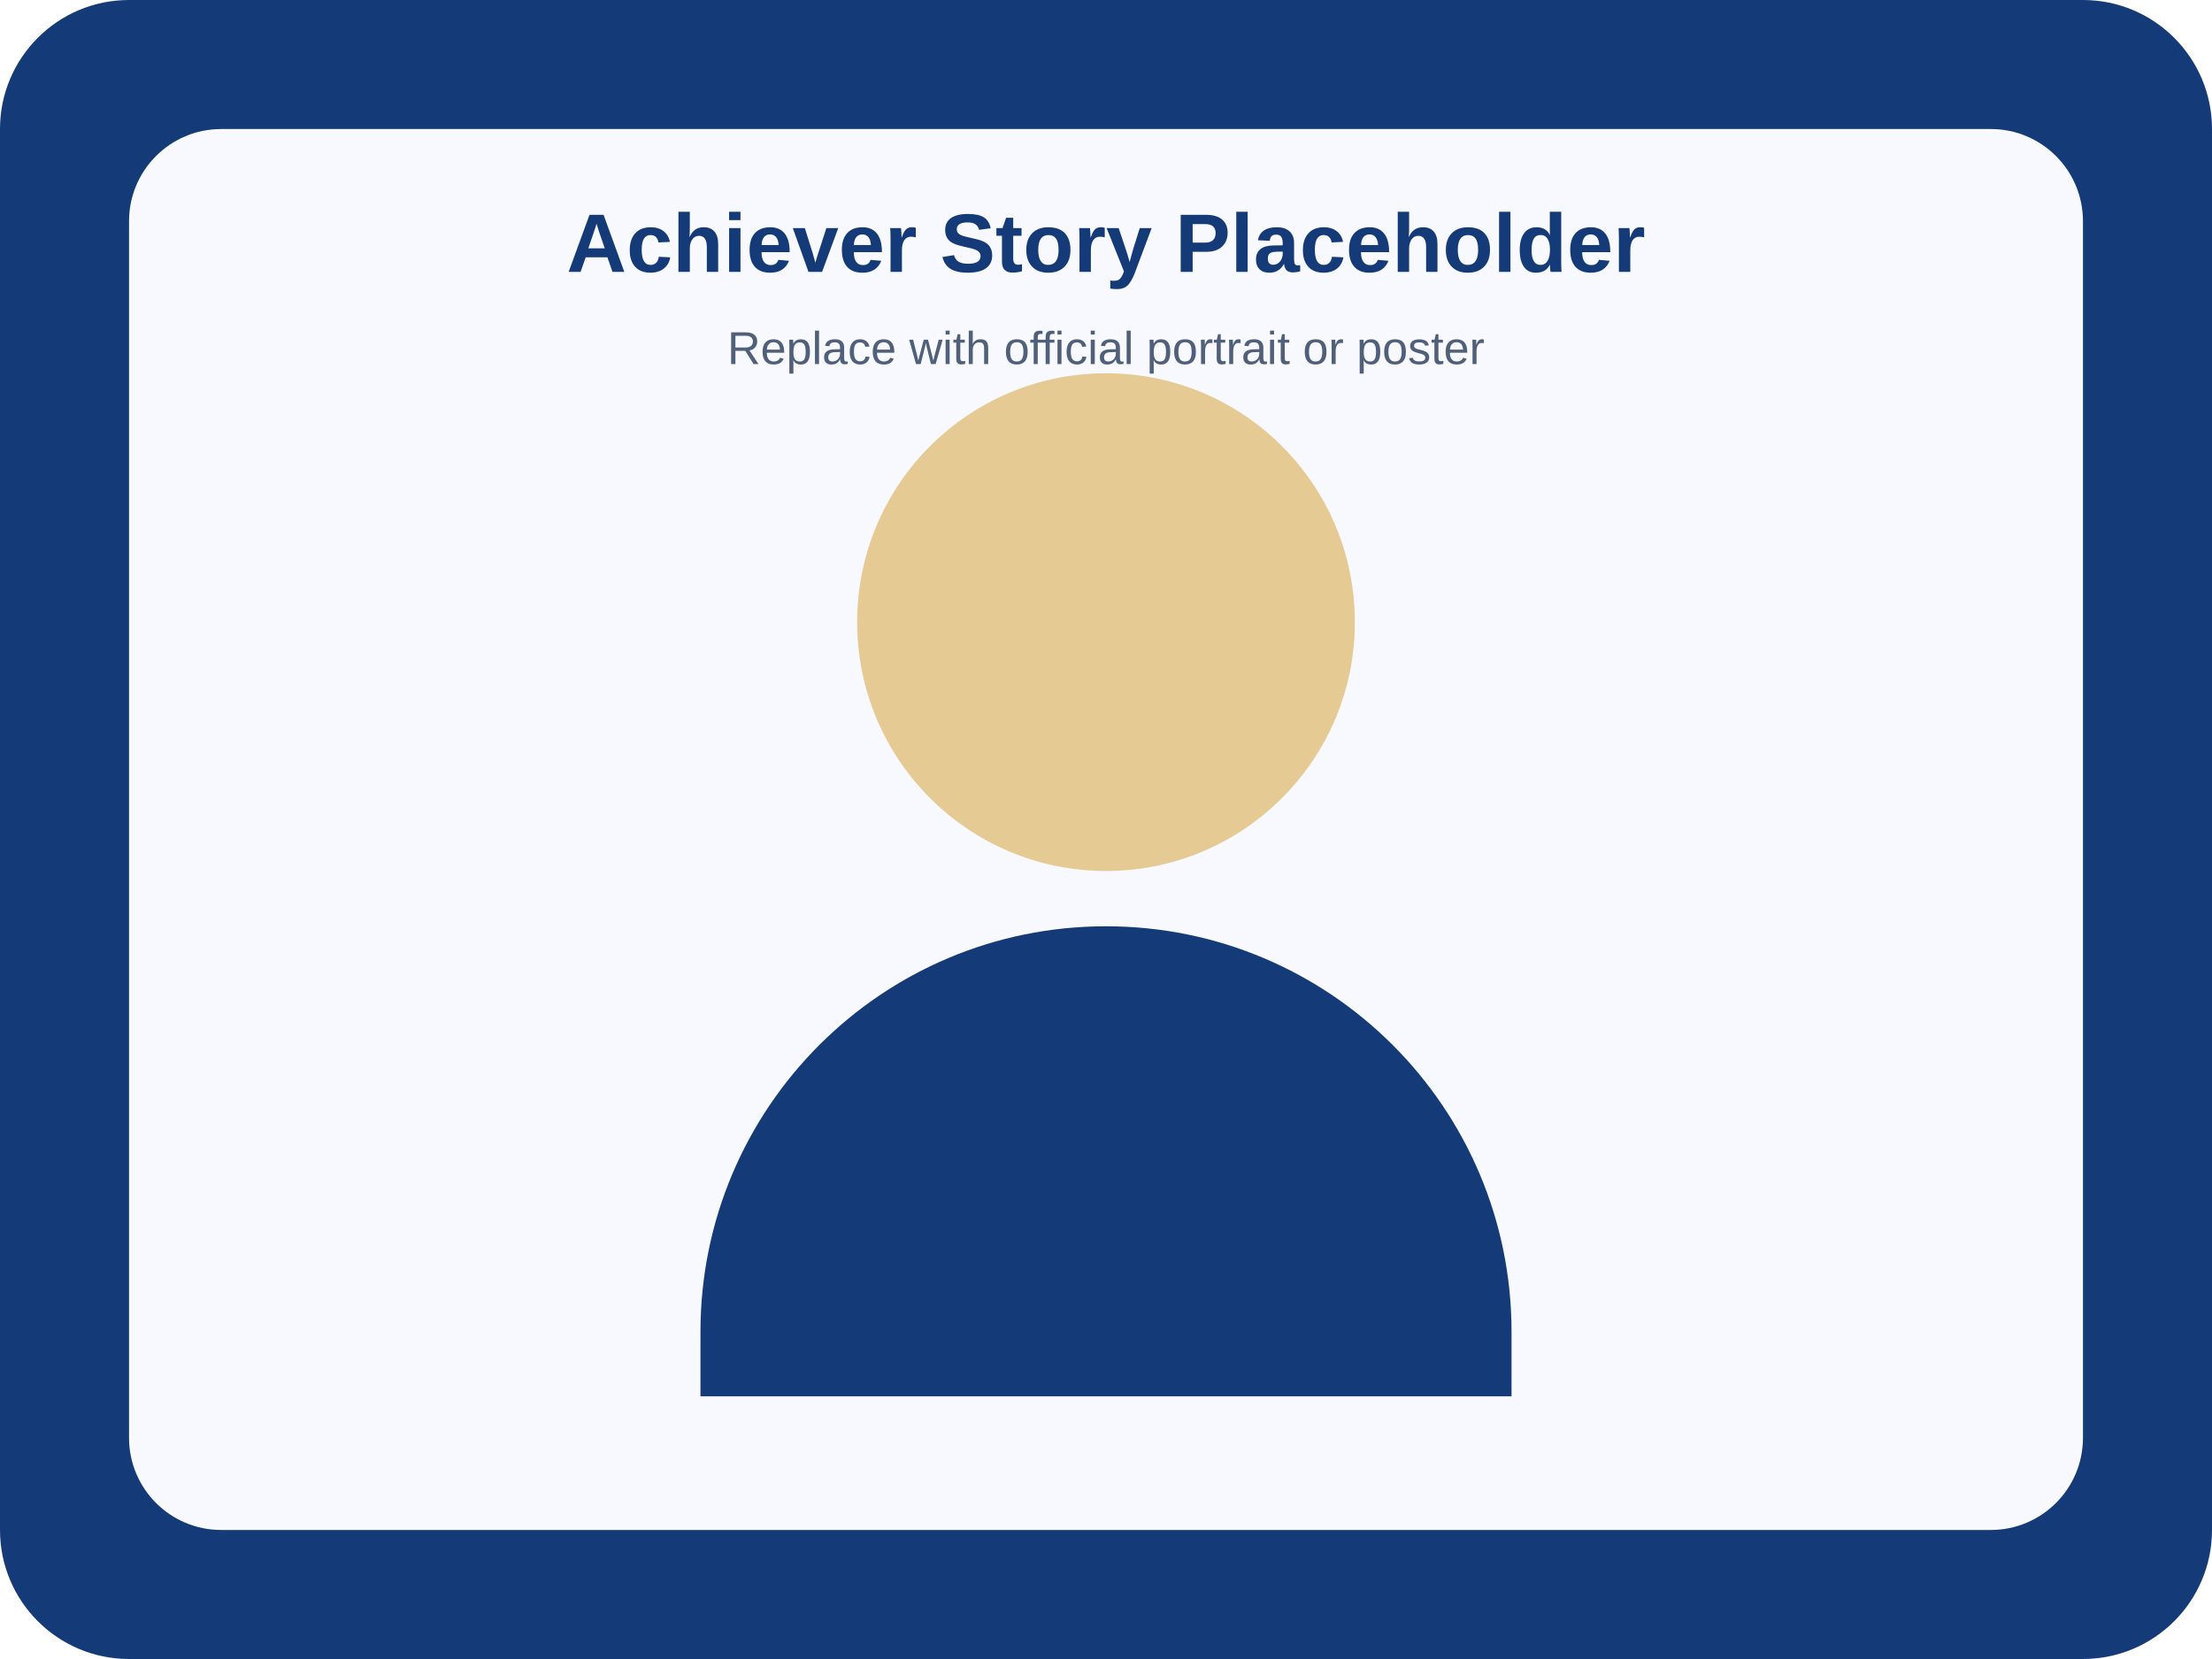
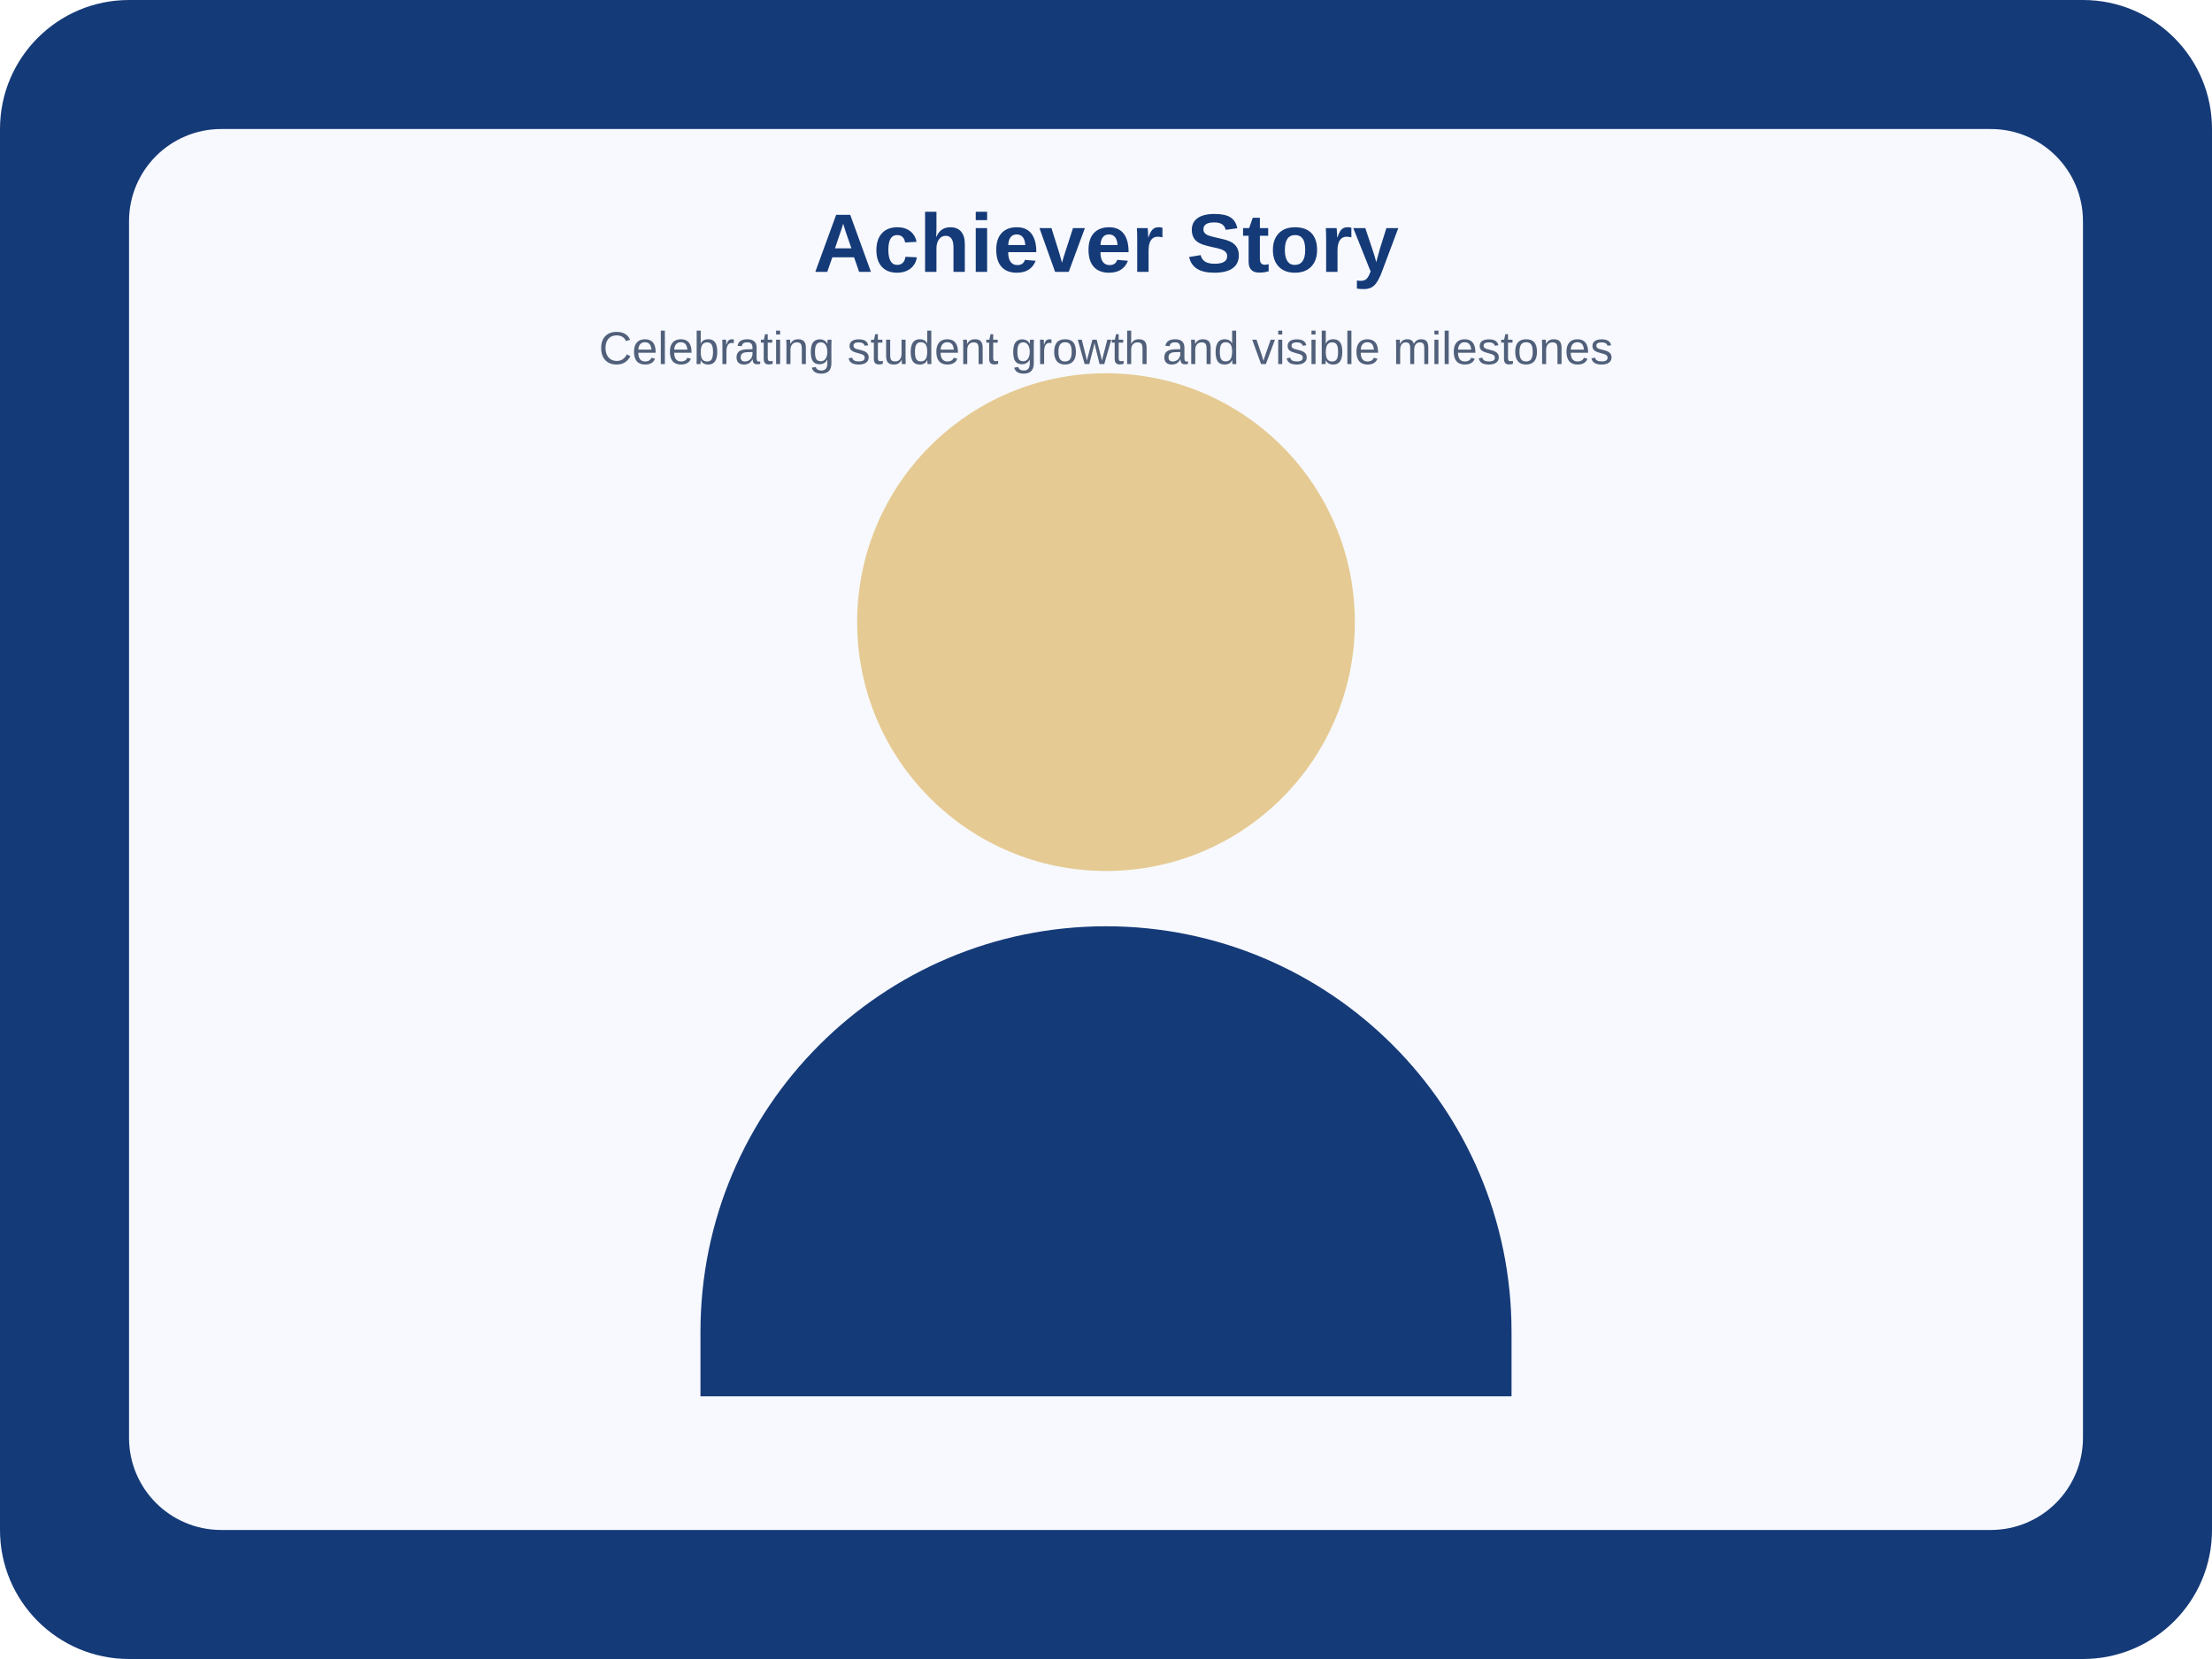
<svg xmlns="http://www.w3.org/2000/svg" width="960" height="720" viewBox="0 0 960 720" fill="none">
  <rect width="960" height="720" rx="56" fill="#153A78" />
  <rect x="56" y="56" width="848" height="608" rx="40" fill="#F7F9FE" />
  <circle cx="480" cy="270" r="108" fill="#D6A33A" fill-opacity="0.55" />
  <path d="M304 578C304 480.797 382.797 402 480 402C577.203 402 656 480.797 656 578V606H304V578Z" fill="#153A78" />
-   <text x="480" y="118" text-anchor="middle" fill="#153A78" font-family="Sora, Arial, sans-serif" font-size="36" font-weight="700">Achiever Story Placeholder</text>
-   <text x="480" y="158" text-anchor="middle" fill="#51607A" font-family="Sora, Arial, sans-serif" font-size="20">Replace with official portrait or poster</text>
+   <text x="480" y="118" text-anchor="middle" fill="#153A78" font-family="Sora, Arial, sans-serif" font-size="36" font-weight="700">Achiever Story</text>
+   <text x="480" y="158" text-anchor="middle" fill="#51607A" font-family="Sora, Arial, sans-serif" font-size="20">Celebrating student growth and visible milestones</text>
</svg>
